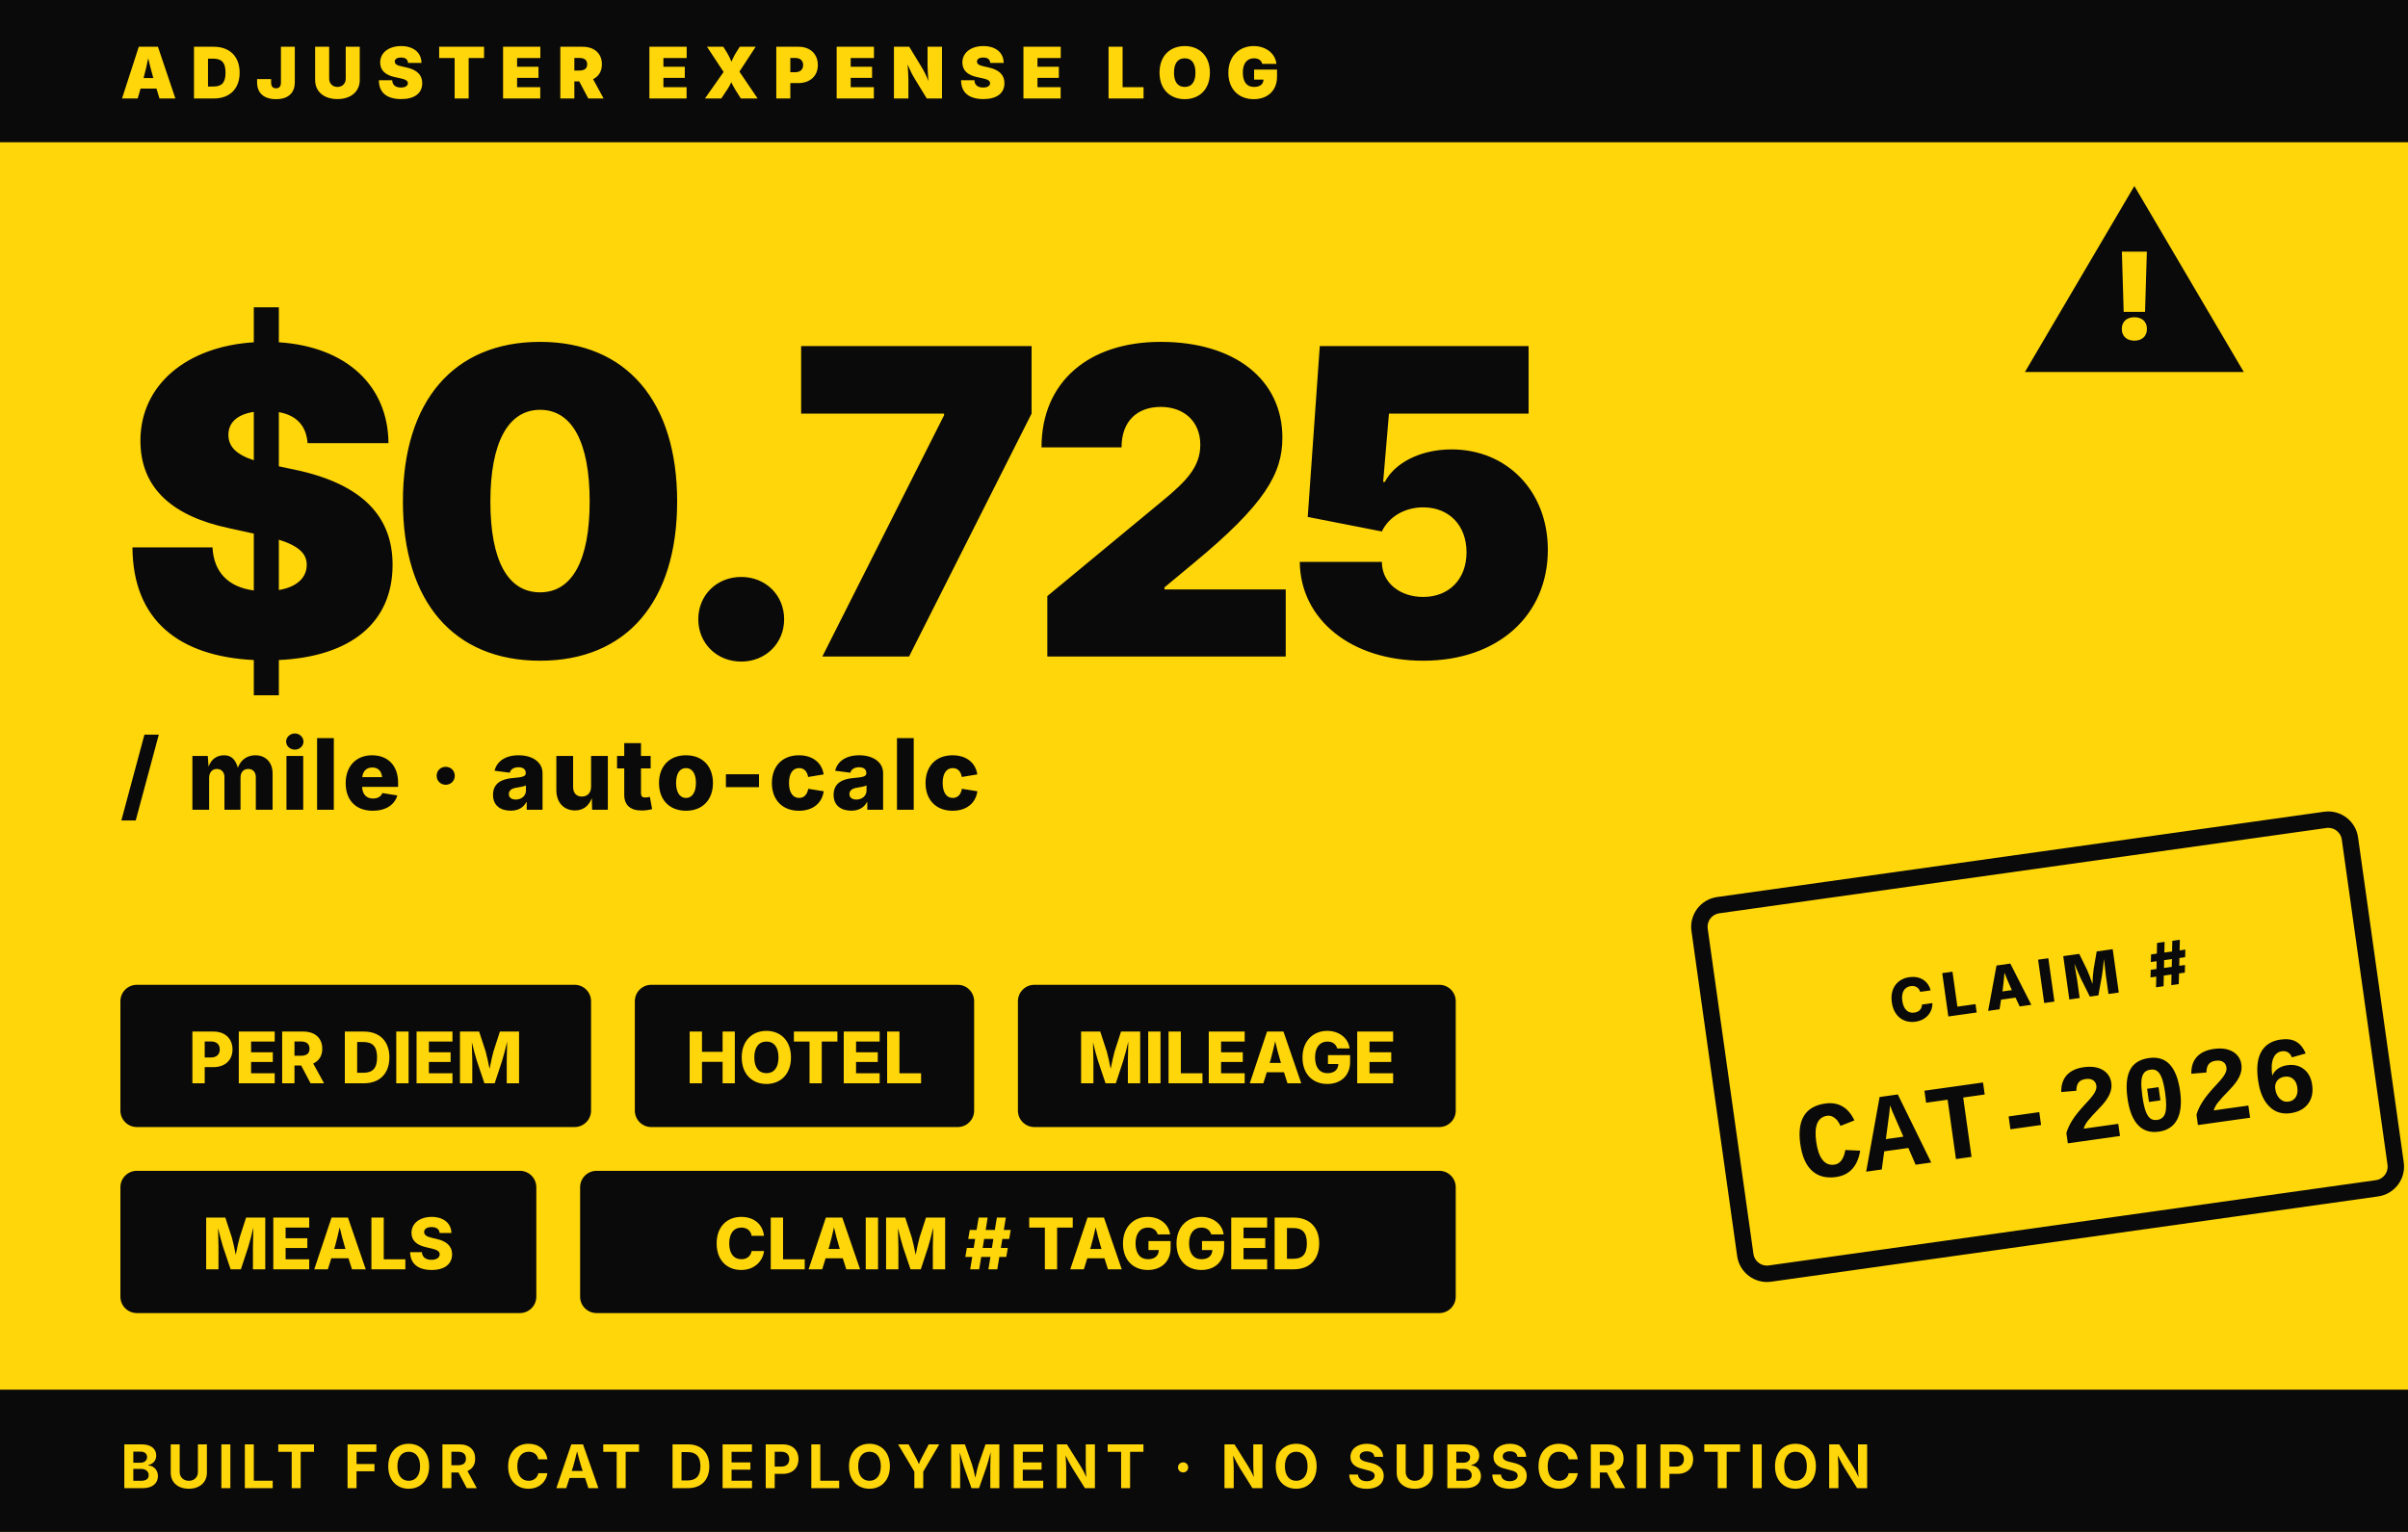
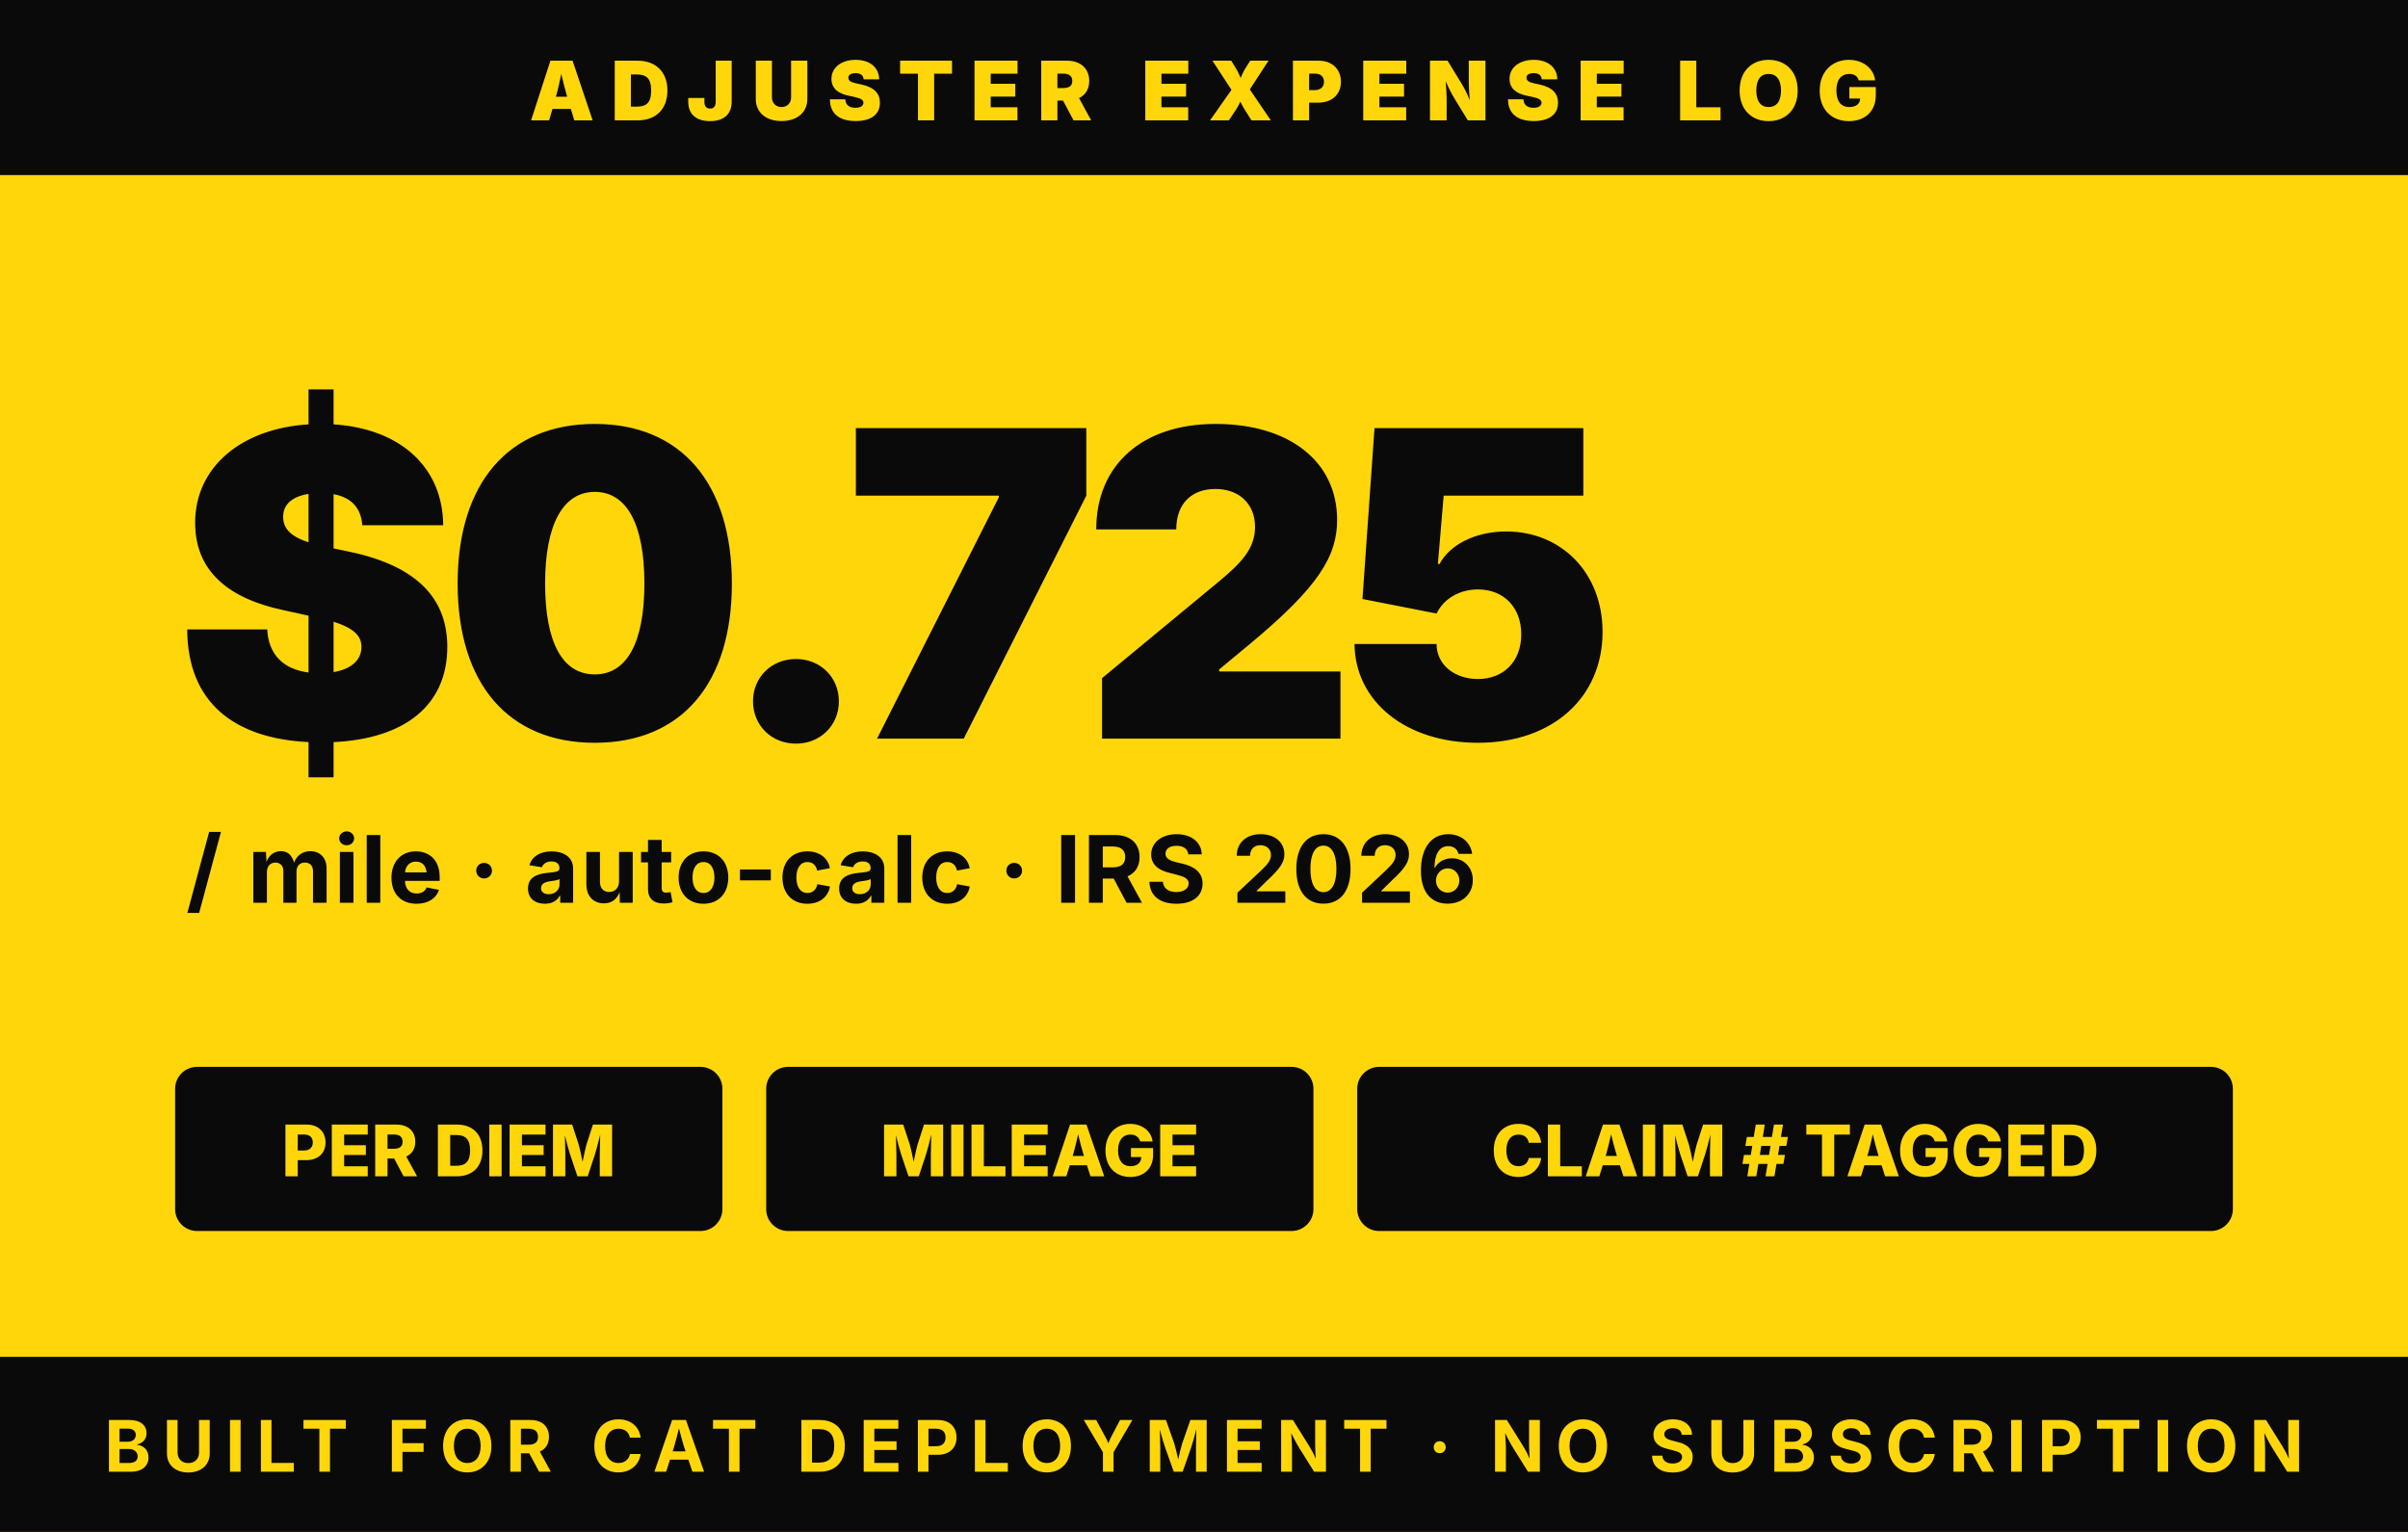
<svg xmlns="http://www.w3.org/2000/svg" viewBox="0 0 440 280">
  <rect width="440" height="280" fill="#FFD60A" />
-   <rect x="0" y="0" width="440" height="26" fill="#0A0A0A" />
-   <rect x="0" y="254" width="440" height="26" fill="#0A0A0A" />
-   <text x="22" y="18" font-family="Inter, Arial, sans-serif" font-size="13" font-weight="900" fill="#FFD60A" letter-spacing="2.5">ADJUSTER EXPENSE LOG</text>
-   <text x="22" y="272" font-family="Inter, Arial, sans-serif" font-size="11" font-weight="700" fill="#FFD60A" letter-spacing="1.2">BUILT FOR CAT DEPLOYMENT · NO SUBSCRIPTION</text>
-   <text x="22" y="120" font-family="Inter, Arial, sans-serif" font-size="78" font-weight="900" fill="#0A0A0A" letter-spacing="-3">$0.725</text>
-   <text x="22" y="148" font-family="Inter, Arial, sans-serif" font-size="18" font-weight="800" fill="#0A0A0A" letter-spacing="0.5">/ mile · auto-calc</text>
-   <polygon points="370,68 410,68 390,34" fill="#0A0A0A" />
-   <text x="390" y="62" font-family="Inter, Arial, sans-serif" font-size="22" font-weight="900" fill="#FFD60A" text-anchor="middle">!</text>
+   <rect x="0" y="0" width="440" height="32" fill="#0A0A0A" />
+   <rect x="0" y="248" width="440" height="32" fill="#0A0A0A" />
+   <text x="220" y="22" text-anchor="middle" font-family="Inter, Arial, sans-serif" font-size="15" font-weight="900" fill="#FFD60A" letter-spacing="3">ADJUSTER EXPENSE LOG</text>
+   <text x="220" y="269" text-anchor="middle" font-family="Inter, Arial, sans-serif" font-size="13" font-weight="700" fill="#FFD60A" letter-spacing="2">BUILT FOR CAT DEPLOYMENT · NO SUBSCRIPTION</text>
+   <text x="32" y="135" font-family="Inter, Arial, sans-serif" font-size="78" font-weight="900" fill="#0A0A0A" letter-spacing="-3">$0.725</text>
+   <text x="34" y="165" font-family="Inter, Arial, sans-serif" font-size="17" font-weight="700" fill="#0A0A0A" letter-spacing="0.3">/ mile · auto-calc · IRS 2026</text>
  <g font-family="Inter, Arial, sans-serif" font-size="13" font-weight="800" fill="#FFD60A">
-     <rect x="22" y="180" width="86" height="26" fill="#0A0A0A" rx="3" />
-     <text x="65" y="198" text-anchor="middle">PER DIEM</text>
-     <rect x="116" y="180" width="62" height="26" fill="#0A0A0A" rx="3" />
-     <text x="147" y="198" text-anchor="middle">HOTEL</text>
-     <rect x="186" y="180" width="80" height="26" fill="#0A0A0A" rx="3" />
-     <text x="226" y="198" text-anchor="middle">MILEAGE</text>
-     <rect x="22" y="214" width="76" height="26" fill="#0A0A0A" rx="3" />
-     <text x="60" y="232" text-anchor="middle">MEALS</text>
-     <rect x="106" y="214" width="160" height="26" fill="#0A0A0A" rx="3" />
-     <text x="186" y="232" text-anchor="middle">CLAIM # TAGGED</text>
-   </g>
-   <g transform="translate(310,166) rotate(-8)">
-     <rect x="0" y="0" width="120" height="68" fill="none" stroke="#0A0A0A" stroke-width="3" rx="4" />
-     <text x="60" y="26" font-family="Inter, Arial, sans-serif" font-size="11" font-weight="800" fill="#0A0A0A" text-anchor="middle" letter-spacing="1.5">CLAIM #</text>
-     <text x="60" y="52" font-family="Courier New, monospace" font-size="20" font-weight="900" fill="#0A0A0A" text-anchor="middle">CAT-2026</text>
+     <rect x="32" y="195" width="100" height="30" rx="4" fill="#0A0A0A" />
+     <text x="82" y="215" text-anchor="middle">PER DIEM</text>
+     <rect x="140" y="195" width="100" height="30" rx="4" fill="#0A0A0A" />
+     <text x="190" y="215" text-anchor="middle">MILEAGE</text>
+     <rect x="248" y="195" width="160" height="30" rx="4" fill="#0A0A0A" />
+     <text x="328" y="215" text-anchor="middle">CLAIM # TAGGED</text>
  </g>
</svg>
